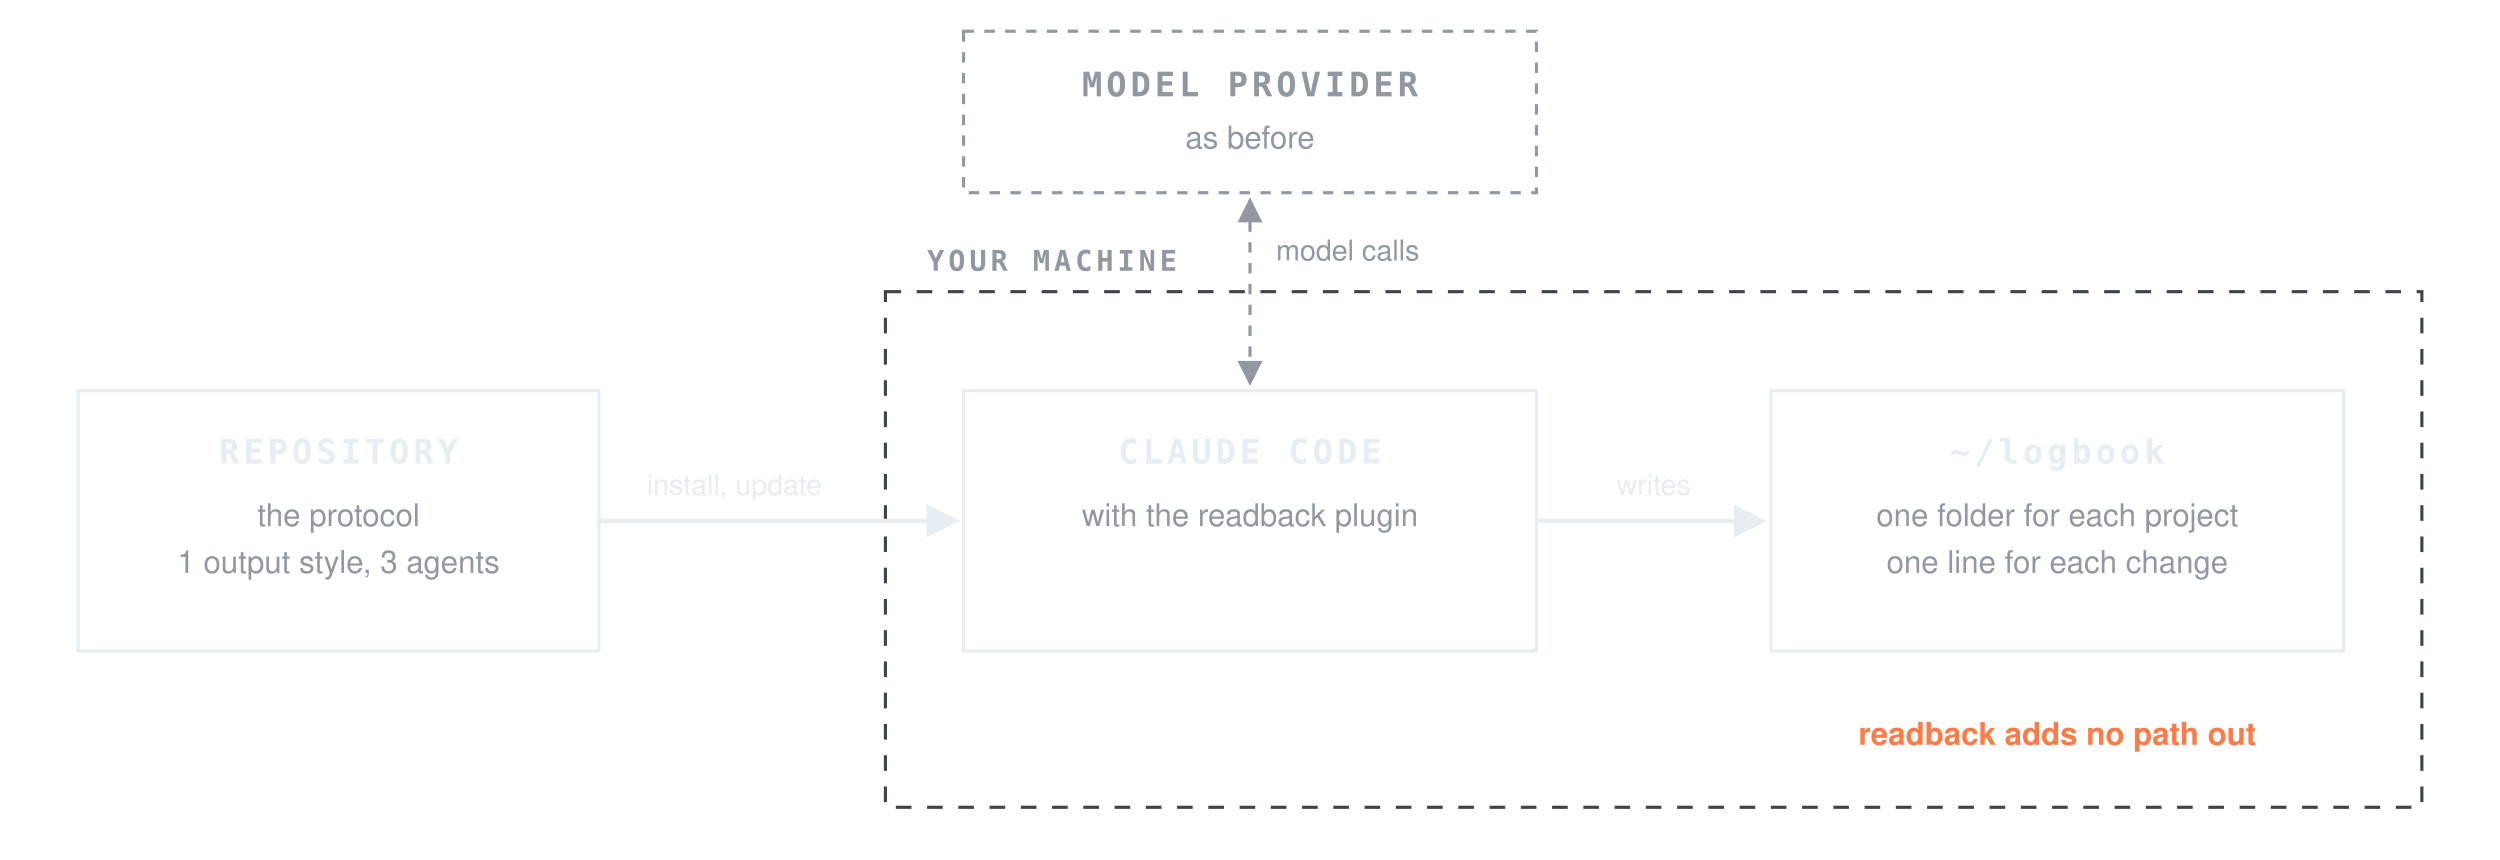
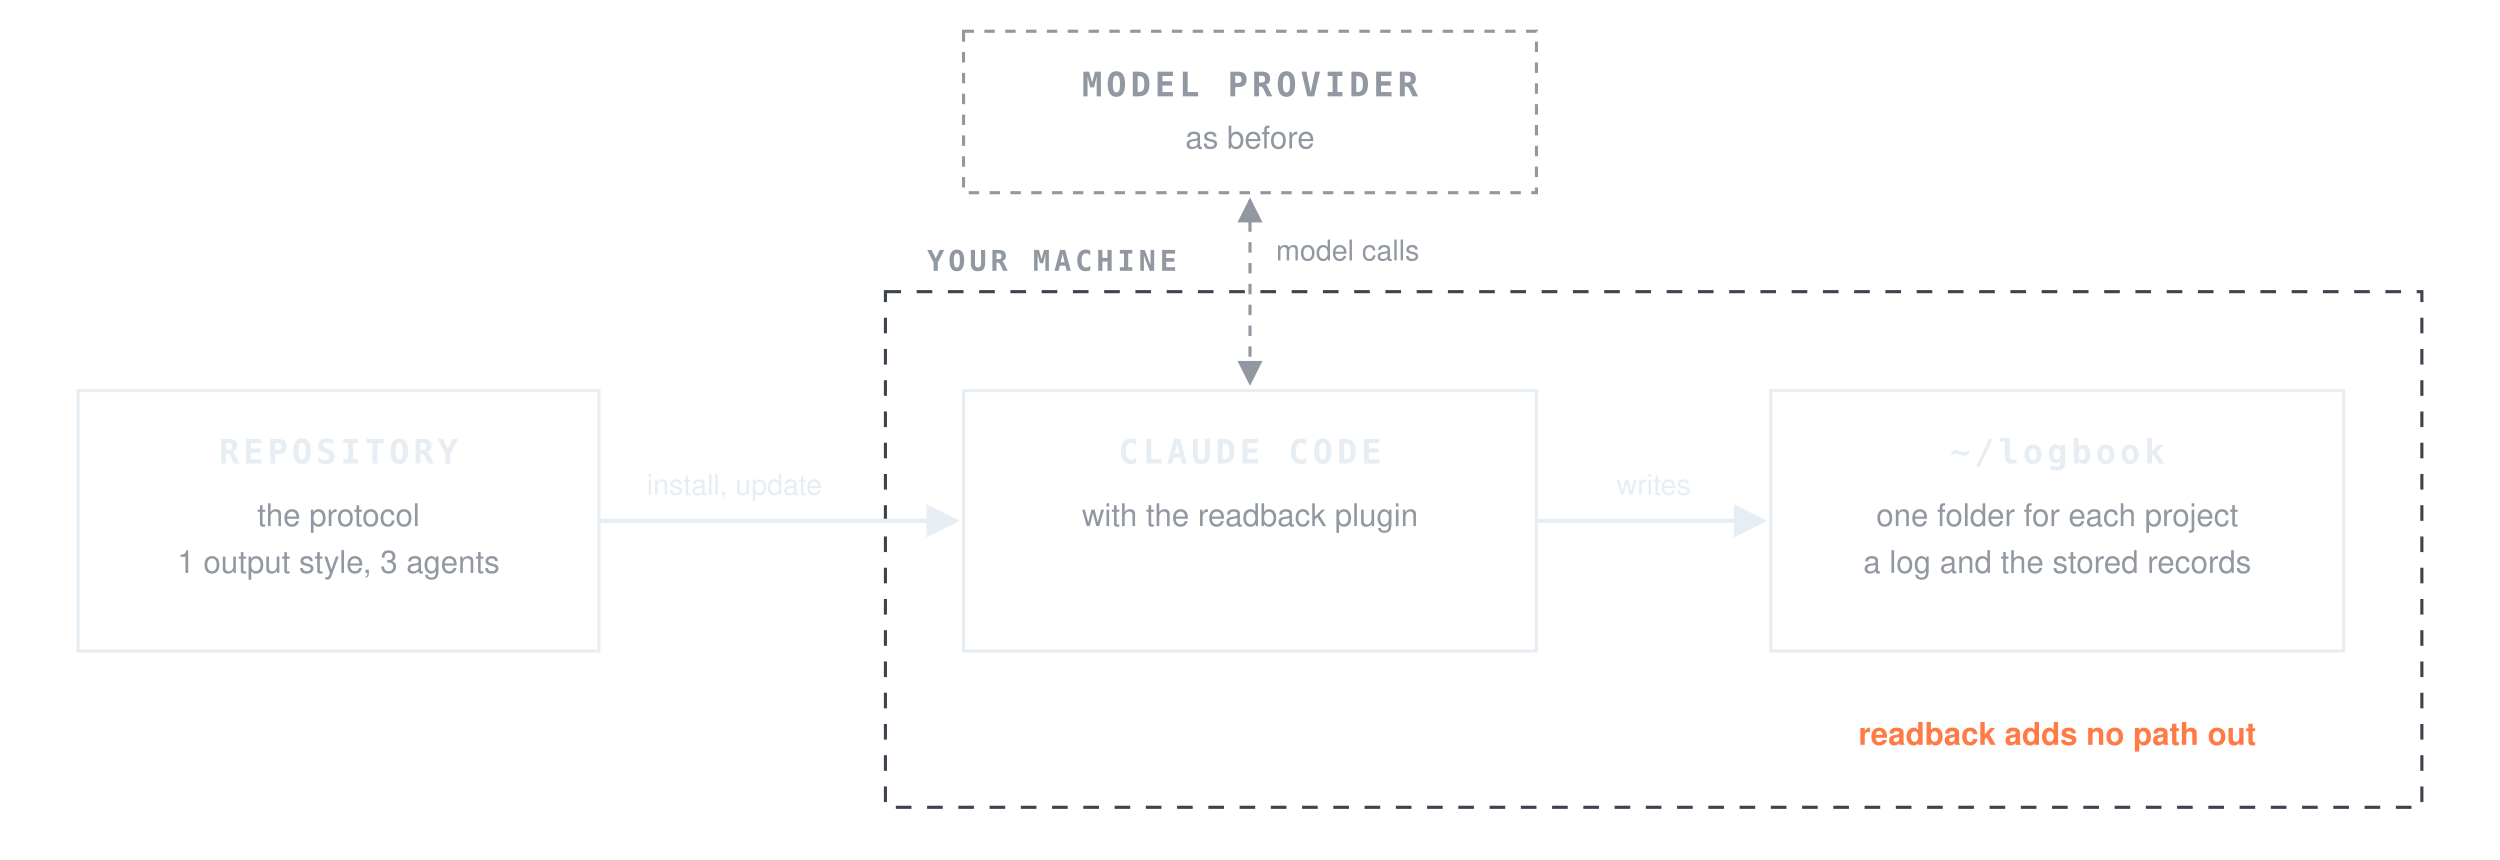
<svg xmlns="http://www.w3.org/2000/svg" viewBox="0 0 960 330" width="960" height="330" role="img" aria-label="The repository installs rules into Claude Code. Claude Code writes records to a local logbook folder. readback adds no path out of the machine.">
  <defs>
    <marker id="a-fg" viewBox="0 0 8 8" refX="7" refY="4" markerWidth="8" markerHeight="8" orient="auto-start-reverse">
      <path d="M0,0 L8,4 L0,8 z" fill="#E6EDF3" />
    </marker>
    <marker id="a-accent" viewBox="0 0 8 8" refX="7" refY="4" markerWidth="8" markerHeight="8" orient="auto-start-reverse">
      <path d="M0,0 L8,4 L0,8 z" fill="#FF7A45" />
    </marker>
    <marker id="a-muted" viewBox="0 0 8 8" refX="7" refY="4" markerWidth="8" markerHeight="8" orient="auto-start-reverse">
      <path d="M0,0 L8,4 L0,8 z" fill="#9198A1" />
    </marker>
  </defs>
  <rect x="340" y="112" width="590" height="198" fill="none" stroke="#3D444D" stroke-width="1.2" stroke-dasharray="6 6" />
  <text x="356" y="104" fill="#9198A1" font-family="ui-monospace, SFMono-Regular, Menlo, Consolas, monospace" font-size="11" font-weight="700" text-anchor="start" letter-spacing="1.5">YOUR MACHINE</text>
  <rect x="30" y="150" width="200" height="100" fill="none" stroke="#E6EDF3" stroke-width="1.2" />
  <text x="130.0" y="178" fill="#E6EDF3" font-family="ui-monospace, SFMono-Regular, Menlo, Consolas, monospace" font-size="13" font-weight="700" text-anchor="middle" letter-spacing="1.5">REPOSITORY</text>
  <text x="130.0" y="202" fill="#9198A1" font-family="-apple-system, BlinkMacSystemFont, 'Segoe UI', Helvetica, Arial, sans-serif" font-size="12" font-weight="400" text-anchor="middle">the protocol</text>
  <text x="130.0" y="220" fill="#9198A1" font-family="-apple-system, BlinkMacSystemFont, 'Segoe UI', Helvetica, Arial, sans-serif" font-size="12" font-weight="400" text-anchor="middle">1 output style, 3 agents</text>
  <rect x="370" y="150" width="220" height="100" fill="none" stroke="#E6EDF3" stroke-width="1.2" />
  <text x="480.0" y="178" fill="#E6EDF3" font-family="ui-monospace, SFMono-Regular, Menlo, Consolas, monospace" font-size="13" font-weight="700" text-anchor="middle" letter-spacing="1.5">CLAUDE CODE</text>
  <text x="480.0" y="202" fill="#9198A1" font-family="-apple-system, BlinkMacSystemFont, 'Segoe UI', Helvetica, Arial, sans-serif" font-size="12" font-weight="400" text-anchor="middle">with the readback plugin</text>
  <rect x="680" y="150" width="220" height="100" fill="none" stroke="#E6EDF3" stroke-width="1.2" />
  <text x="790.0" y="178" fill="#E6EDF3" font-family="ui-monospace, SFMono-Regular, Menlo, Consolas, monospace" font-size="13" font-weight="700" text-anchor="middle" letter-spacing="1.5">~/logbook</text>
  <text x="790.0" y="202" fill="#9198A1" font-family="-apple-system, BlinkMacSystemFont, 'Segoe UI', Helvetica, Arial, sans-serif" font-size="12" font-weight="400" text-anchor="middle">one folder for each project</text>
-   <text x="790.0" y="220" fill="#9198A1" font-family="-apple-system, BlinkMacSystemFont, 'Segoe UI', Helvetica, Arial, sans-serif" font-size="12" font-weight="400" text-anchor="middle">one line for each change</text>
+   <text x="790.0" y="220" fill="#9198A1" font-family="-apple-system, BlinkMacSystemFont, 'Segoe UI', Helvetica, Arial, sans-serif" font-size="12" font-weight="400" text-anchor="middle">a log and the stored records</text>
  <rect x="370" y="12" width="220" height="62" fill="none" stroke="#9198A1" stroke-width="1.2" stroke-dasharray="4 4" />
  <text x="480.0" y="37" fill="#9198A1" font-family="ui-monospace, SFMono-Regular, Menlo, Consolas, monospace" font-size="13" font-weight="700" text-anchor="middle" letter-spacing="1.5">MODEL PROVIDER</text>
  <text x="480.0" y="57" fill="#9198A1" font-family="-apple-system, BlinkMacSystemFont, 'Segoe UI', Helvetica, Arial, sans-serif" font-size="12" font-weight="400" text-anchor="middle">as before</text>
  <line x1="230" y1="200" x2="367" y2="200" stroke="#E6EDF3" stroke-width="1.6" marker-end="url(#a-fg)" />
  <text x="282" y="190" fill="#E6EDF3" font-family="-apple-system, BlinkMacSystemFont, 'Segoe UI', Helvetica, Arial, sans-serif" font-size="11" font-weight="400" text-anchor="middle">install, update</text>
  <line x1="590" y1="200" x2="677" y2="200" stroke="#E6EDF3" stroke-width="1.6" marker-end="url(#a-fg)" />
  <text x="635" y="190" fill="#E6EDF3" font-family="-apple-system, BlinkMacSystemFont, 'Segoe UI', Helvetica, Arial, sans-serif" font-size="11" font-weight="400" text-anchor="middle">writes</text>
  <line x1="480" y1="77" x2="480" y2="147" stroke="#9198A1" stroke-width="1.2" stroke-dasharray="4 4" marker-start="url(#a-muted)" marker-end="url(#a-muted)" />
  <text x="490" y="100" fill="#9198A1" font-family="-apple-system, BlinkMacSystemFont, 'Segoe UI', Helvetica, Arial, sans-serif" font-size="11" font-weight="400" text-anchor="start">model calls</text>
  <text x="790" y="286" fill="#FF7A45" font-family="-apple-system, BlinkMacSystemFont, 'Segoe UI', Helvetica, Arial, sans-serif" font-size="12" font-weight="600" text-anchor="middle">readback adds no path out</text>
</svg>
